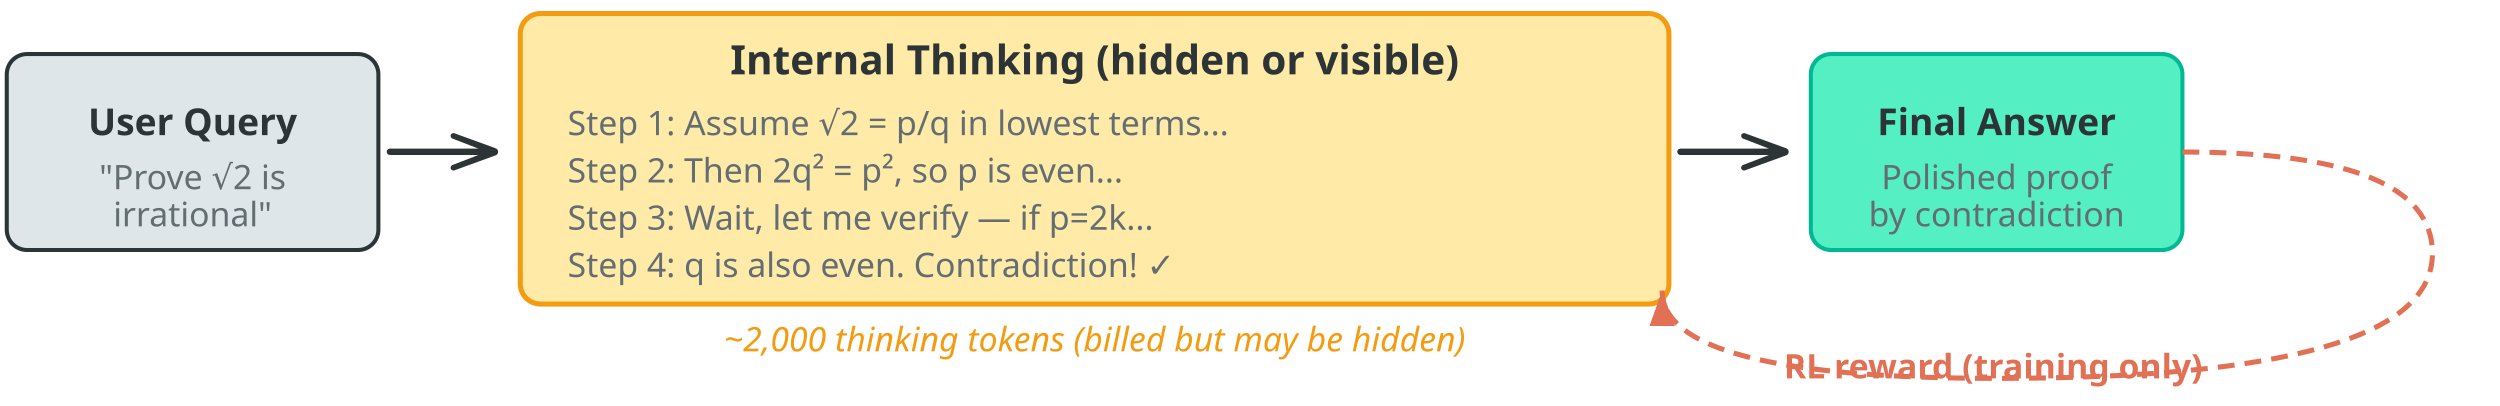
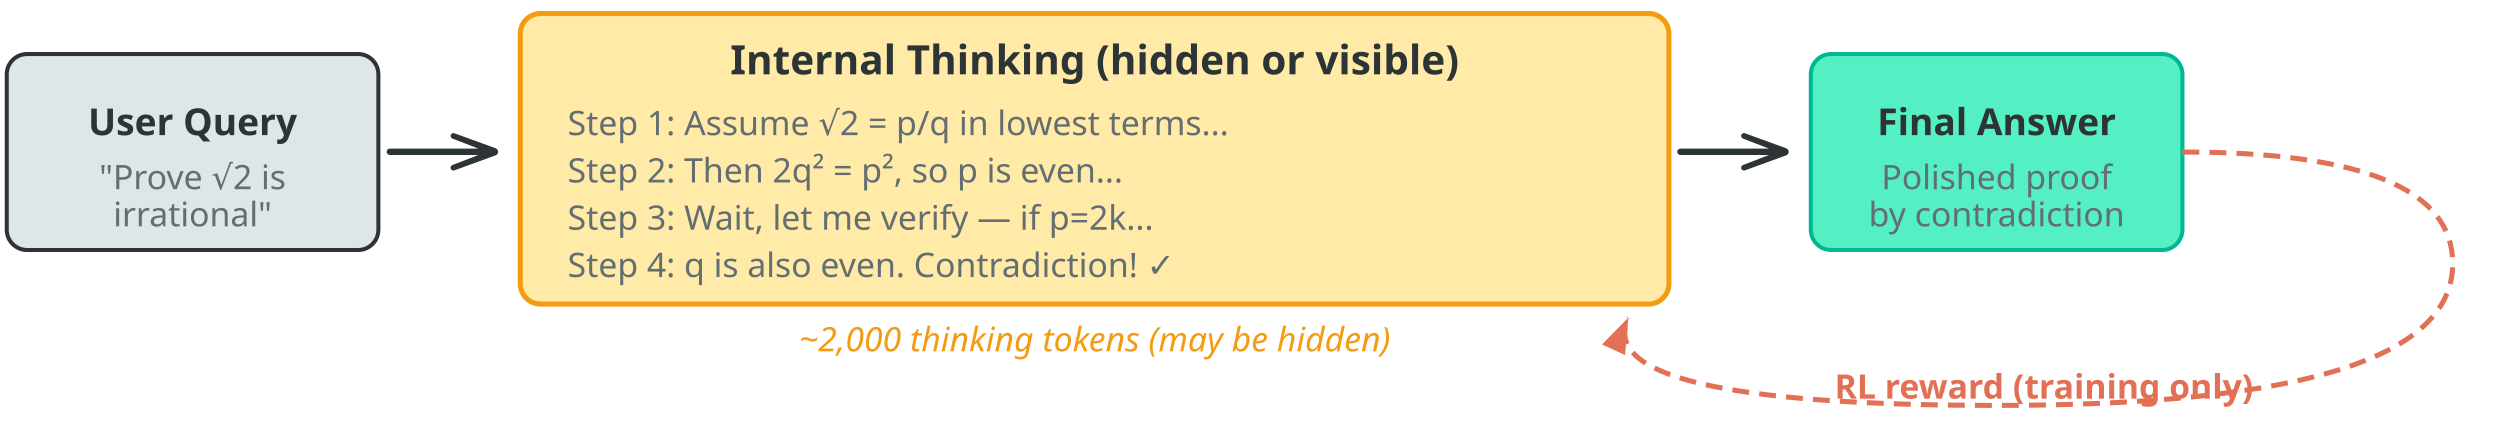
- <svg xmlns="http://www.w3.org/2000/svg" viewBox="0 0 740 120">
+ <svg xmlns="http://www.w3.org/2000/svg" viewBox="0 0 740 130">
  <defs>
    <symbol id="rp-arrow" viewBox="0 0 76.41 27.12">
      <path d="M43.3,1.69c-.92-.1-1.78.32-2.08,1.1-.3.79.06,1.69.83,2.23l1.19.46s0,0,0,0c0,0,0,0,0,0l15.39,5.94H2.98c-1.1,0-2,.9-2,2s.9,2,2,2h55.64l-15.4,5.94s0,0,0,0c0,0,0,0,0,0l-1.17.45c-.77.54-1.14,1.45-.83,2.24.3.78,1.16,1.2,2.09,1.1l1.15-.42s0,0,.01,0c0,0,0,0,0,0l24.98-9.1c2.07-.75,2.06-3.67,0-4.42L44.45,2.11" fill="currentColor" />
    </symbol>
    <marker id="rp-rew" markerWidth="7" markerHeight="5" refX="7" refY="2.5" orient="auto">
      <path d="M0,0 L7,2.5 L0,5" fill="#e17055" />
    </marker>
  </defs>
  <rect x="2" y="16" width="110" height="58" rx="6" fill="#dfe6e9" stroke="#2d3436" stroke-width="1.2" />
  <text x="57" y="40" text-anchor="middle" font-size="11" font-family="Avenir,sans-serif" fill="#2d3436" font-weight="bold">User Query</text>
  <text x="57" y="56" text-anchor="middle" font-size="10" font-family="Avenir,sans-serif" fill="#636e72">"Prove √2 is</text>
  <text x="57" y="67" text-anchor="middle" font-size="10" font-family="Avenir,sans-serif" fill="#636e72">irrational"</text>
  <use href="#rp-arrow" x="114" y="38" width="36" height="14" style="color: #2d3436" />
  <rect x="154" y="4" width="340" height="86" rx="6" fill="#ffeaa7" stroke="#f39c12" stroke-width="1.5" />
  <text x="324" y="22" text-anchor="middle" font-size="12" font-family="Avenir,sans-serif" fill="#2d3436" font-weight="bold">Internal Thinking (hidden or visible)</text>
  <text x="168" y="40" font-size="10" font-family="Avenir,sans-serif" fill="#636e72">Step 1: Assume √2 = p/q in lowest terms...</text>
  <text x="168" y="54" font-size="10" font-family="Avenir,sans-serif" fill="#636e72">Step 2: Then 2q² = p², so p is even...</text>
  <text x="168" y="68" font-size="10" font-family="Avenir,sans-serif" fill="#636e72">Step 3: Wait, let me verify — if p=2k...</text>
  <text x="168" y="82" font-size="10" font-family="Avenir,sans-serif" fill="#636e72">Step 4: q is also even. Contradiction! ✓</text>
-   <text x="324" y="104" text-anchor="middle" font-size="10" font-family="Avenir,sans-serif" fill="#f39c12" font-style="italic">~2,000 thinking tokens (billed but may be hidden)</text>
+   <text x="324" y="104" text-anchor="middle" font-size="10" font-family="Avenir,sans-serif" fill="#f39c12" font-style="italic">~2,000 thinking tokens (may be hidden)</text>
  <use href="#rp-arrow" x="496" y="38" width="36" height="14" style="color: #2d3436" />
  <rect x="536" y="16" width="110" height="58" rx="6" fill="#55efc4" stroke="#00b894" stroke-width="1.2" />
  <text x="591" y="40" text-anchor="middle" font-size="11" font-family="Avenir,sans-serif" fill="#2d3436" font-weight="bold">Final Answer</text>
  <text x="591" y="56" text-anchor="middle" font-size="10" font-family="Avenir,sans-serif" fill="#636e72">Polished proof</text>
  <text x="591" y="67" text-anchor="middle" font-size="10" font-family="Avenir,sans-serif" fill="#636e72">by contradiction</text>
-   <path d="M646,45 Q720,45 720,75 Q720,112 591,112 Q492,112 492,86" stroke="#e17055" stroke-width="1.5" fill="none" stroke-dasharray="5,3" marker-end="url(#rp-rew)" />
-   <text x="590" y="112" text-anchor="middle" font-size="10" font-family="Avenir,sans-serif" fill="#e17055" font-weight="bold">RL reward (training only)</text>
+   <path d="M646,45 Q726,45 726,78 Q726,120 591,120 Q470,120 482,94" stroke="#e17055" stroke-width="1.5" fill="none" stroke-dasharray="5,3" marker-end="url(#rp-rew)" />
+   <text x="605" y="118" text-anchor="middle" font-size="10" font-family="Avenir,sans-serif" fill="#e17055" font-weight="bold">RL reward (training only)</text>
</svg>
